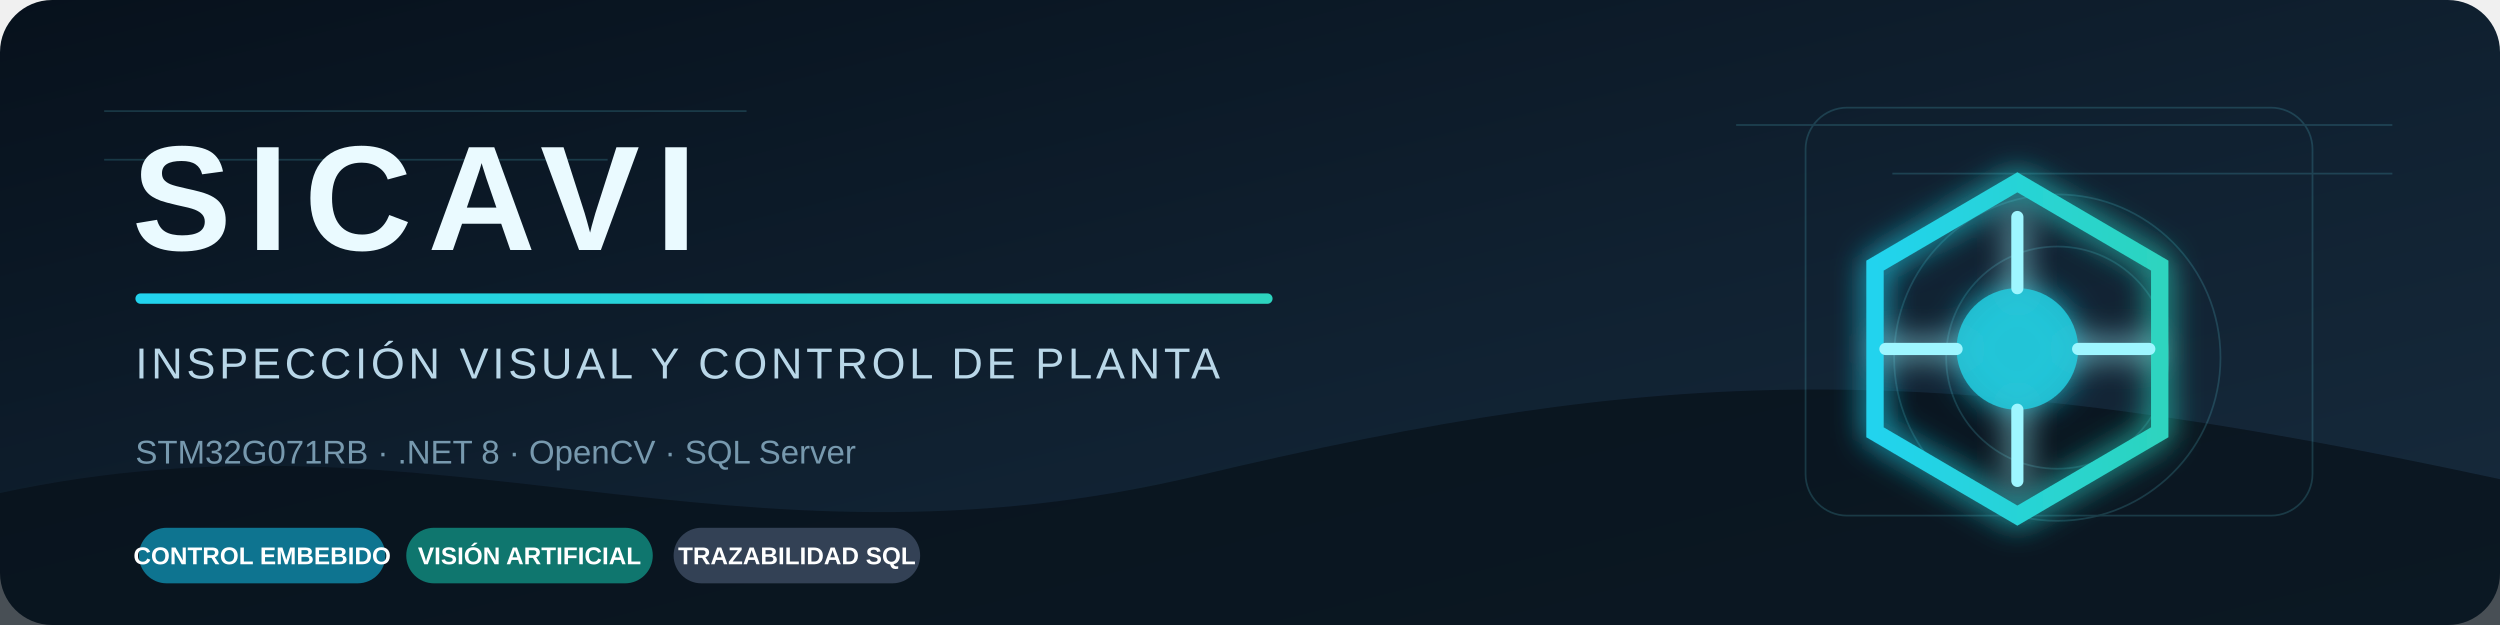
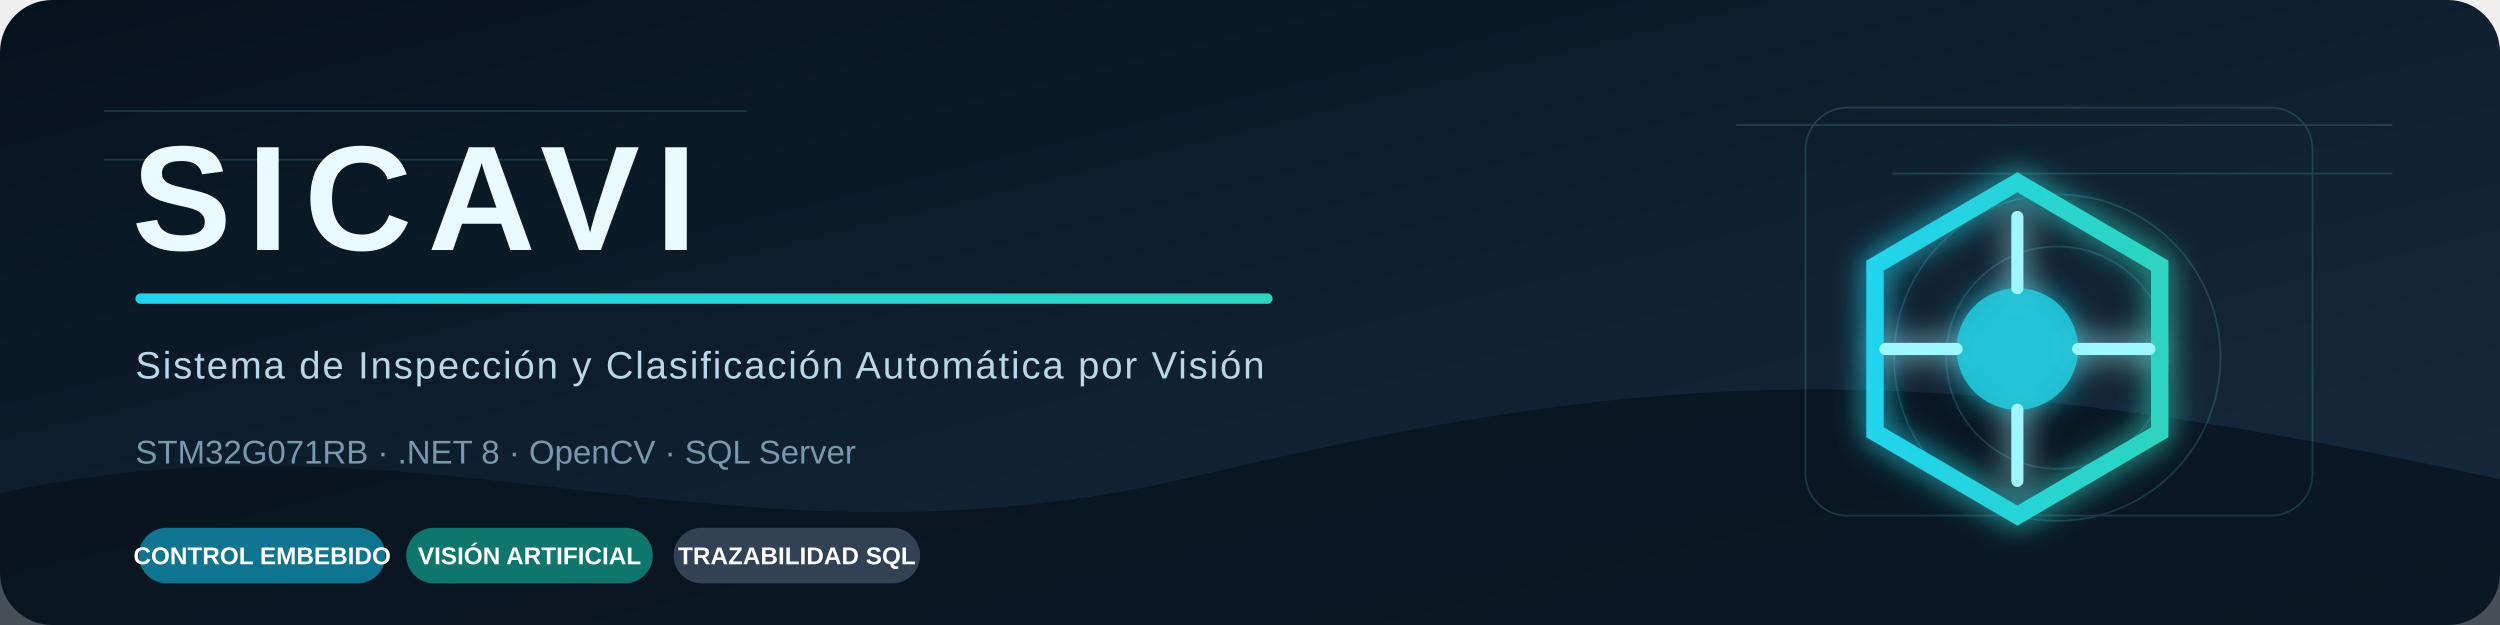
<svg xmlns="http://www.w3.org/2000/svg" width="1440" height="360" viewBox="0 0 1440 360" role="img" aria-labelledby="title desc">
  <defs>
    <linearGradient id="bg" x1="0" y1="0" x2="1" y2="1">
      <stop offset="0" stop-color="#07111c" />
      <stop offset="0.55" stop-color="#102131" />
      <stop offset="1" stop-color="#172b3d" />
    </linearGradient>
    <linearGradient id="accent" x1="0" y1="0" x2="1" y2="0">
      <stop offset="0" stop-color="#22d3ee" />
      <stop offset="1" stop-color="#2dd4bf" />
    </linearGradient>
    <filter id="glow" x="-30%" y="-30%" width="160%" height="160%">
      <feGaussianBlur stdDeviation="9" result="blur" />
      <feMerge>
        <feMergeNode in="blur" />
        <feMergeNode in="SourceGraphic" />
      </feMerge>
    </filter>
  </defs>
  <rect width="1440" height="360" rx="30" fill="url(#bg)" />
  <path d="M0 284 C250 230 420 338 690 274 S1110 205 1440 276 V360 H0Z" fill="#071019" opacity=".72" />
  <g opacity=".17" stroke="#67e8f9" fill="none">
    <path d="M60 64H430M60 92H350M1000 72H1378M1090 100H1378" />
    <circle cx="1185" cy="206" r="94" />
    <circle cx="1185" cy="206" r="64" />
    <rect x="1040" y="62" width="292" height="235" rx="24" />
  </g>
  <g transform="translate(1068 91)" filter="url(#glow)">
    <path d="M94 14 176 62 176 158 94 206 12 158 12 62Z" fill="none" stroke="url(#accent)" stroke-width="10" />
    <circle cx="94" cy="110" r="35" fill="#20c7d9" opacity=".9" />
    <path d="M94 75V34M129 110H170M94 145V186M59 110H18" stroke="#9ef6ff" stroke-width="7" stroke-linecap="round" />
  </g>
  <g font-family="Segoe UI, Arial, sans-serif">
    <text x="76" y="144" fill="#eafaff" font-size="86" font-weight="750" letter-spacing="9">SICAVI</text>
    <rect x="78" y="169" width="655" height="6" rx="3" fill="url(#accent)" />
-     <text x="78" y="218" fill="#b9d7e8" font-size="25" letter-spacing="2.2">INSPECCIÓN VISUAL Y CONTROL DE PLANTA</text>
+     <text x="78" y="218" fill="#b9d7e8" font-size="22" letter-spacing="1.1">Sistema de Inspección y Clasificación Automática por Visión</text>
    <text x="78" y="267" fill="#7799ae" font-size="19">STM32G071RB · .NET 8 · OpenCV · SQL Server</text>
  </g>
  <g transform="translate(80 304)" font-family="Segoe UI, Arial, sans-serif" font-size="14" font-weight="600">
    <rect width="142" height="32" rx="16" fill="#0e7490" />
    <text x="71" y="21" fill="white" text-anchor="middle">CONTROL EMBEBIDO</text>
    <rect x="154" width="142" height="32" rx="16" fill="#0f766e" />
    <text x="225" y="21" fill="white" text-anchor="middle">VISIÓN ARTIFICIAL</text>
    <rect x="308" width="142" height="32" rx="16" fill="#334155" />
    <text x="379" y="21" fill="white" text-anchor="middle">TRAZABILIDAD SQL</text>
  </g>
</svg>
